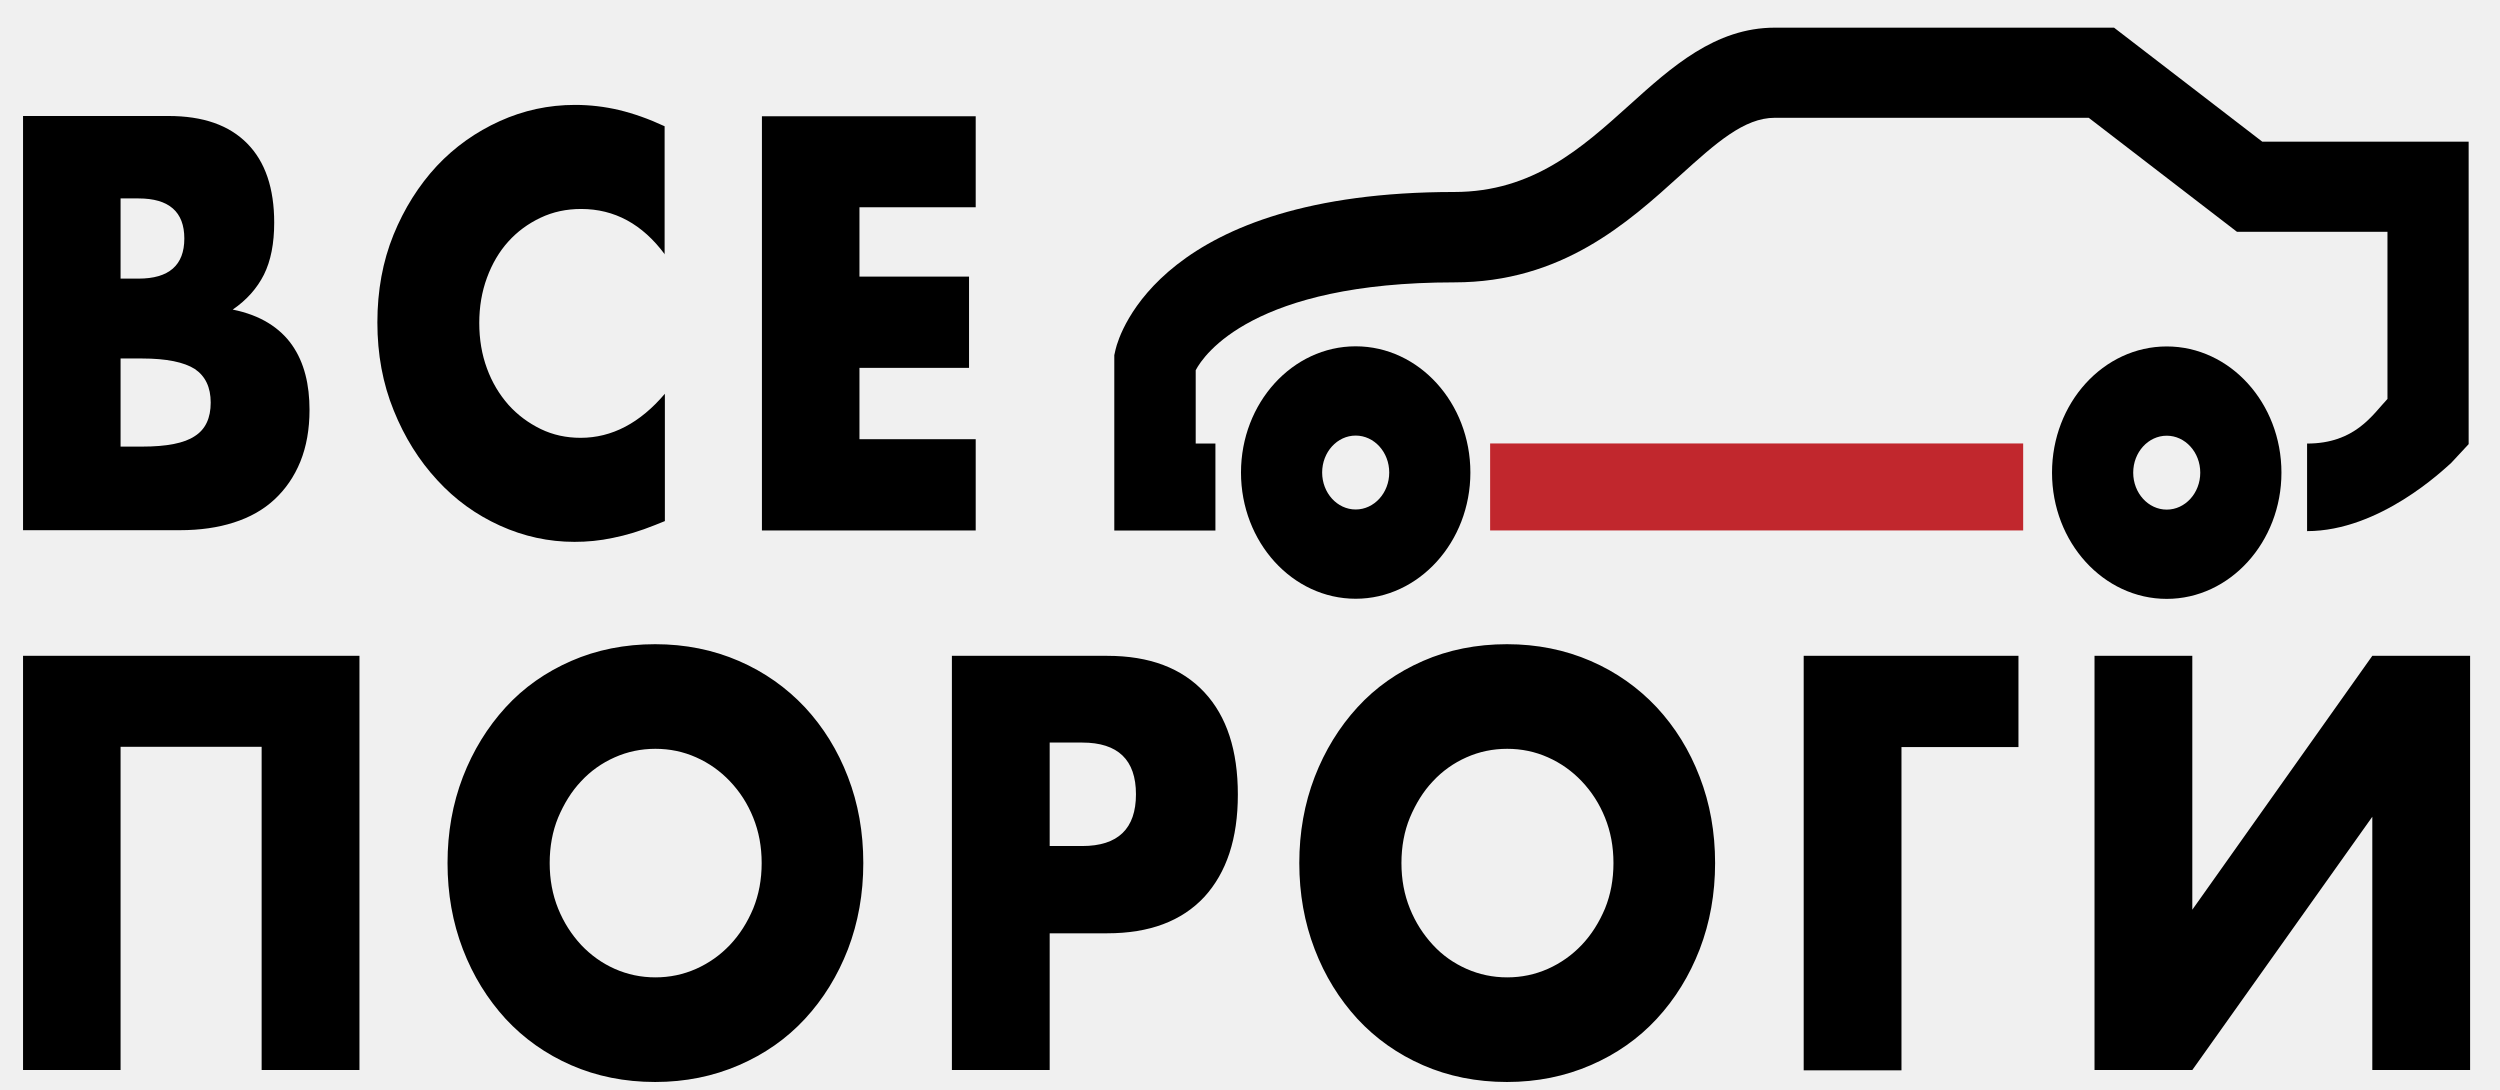
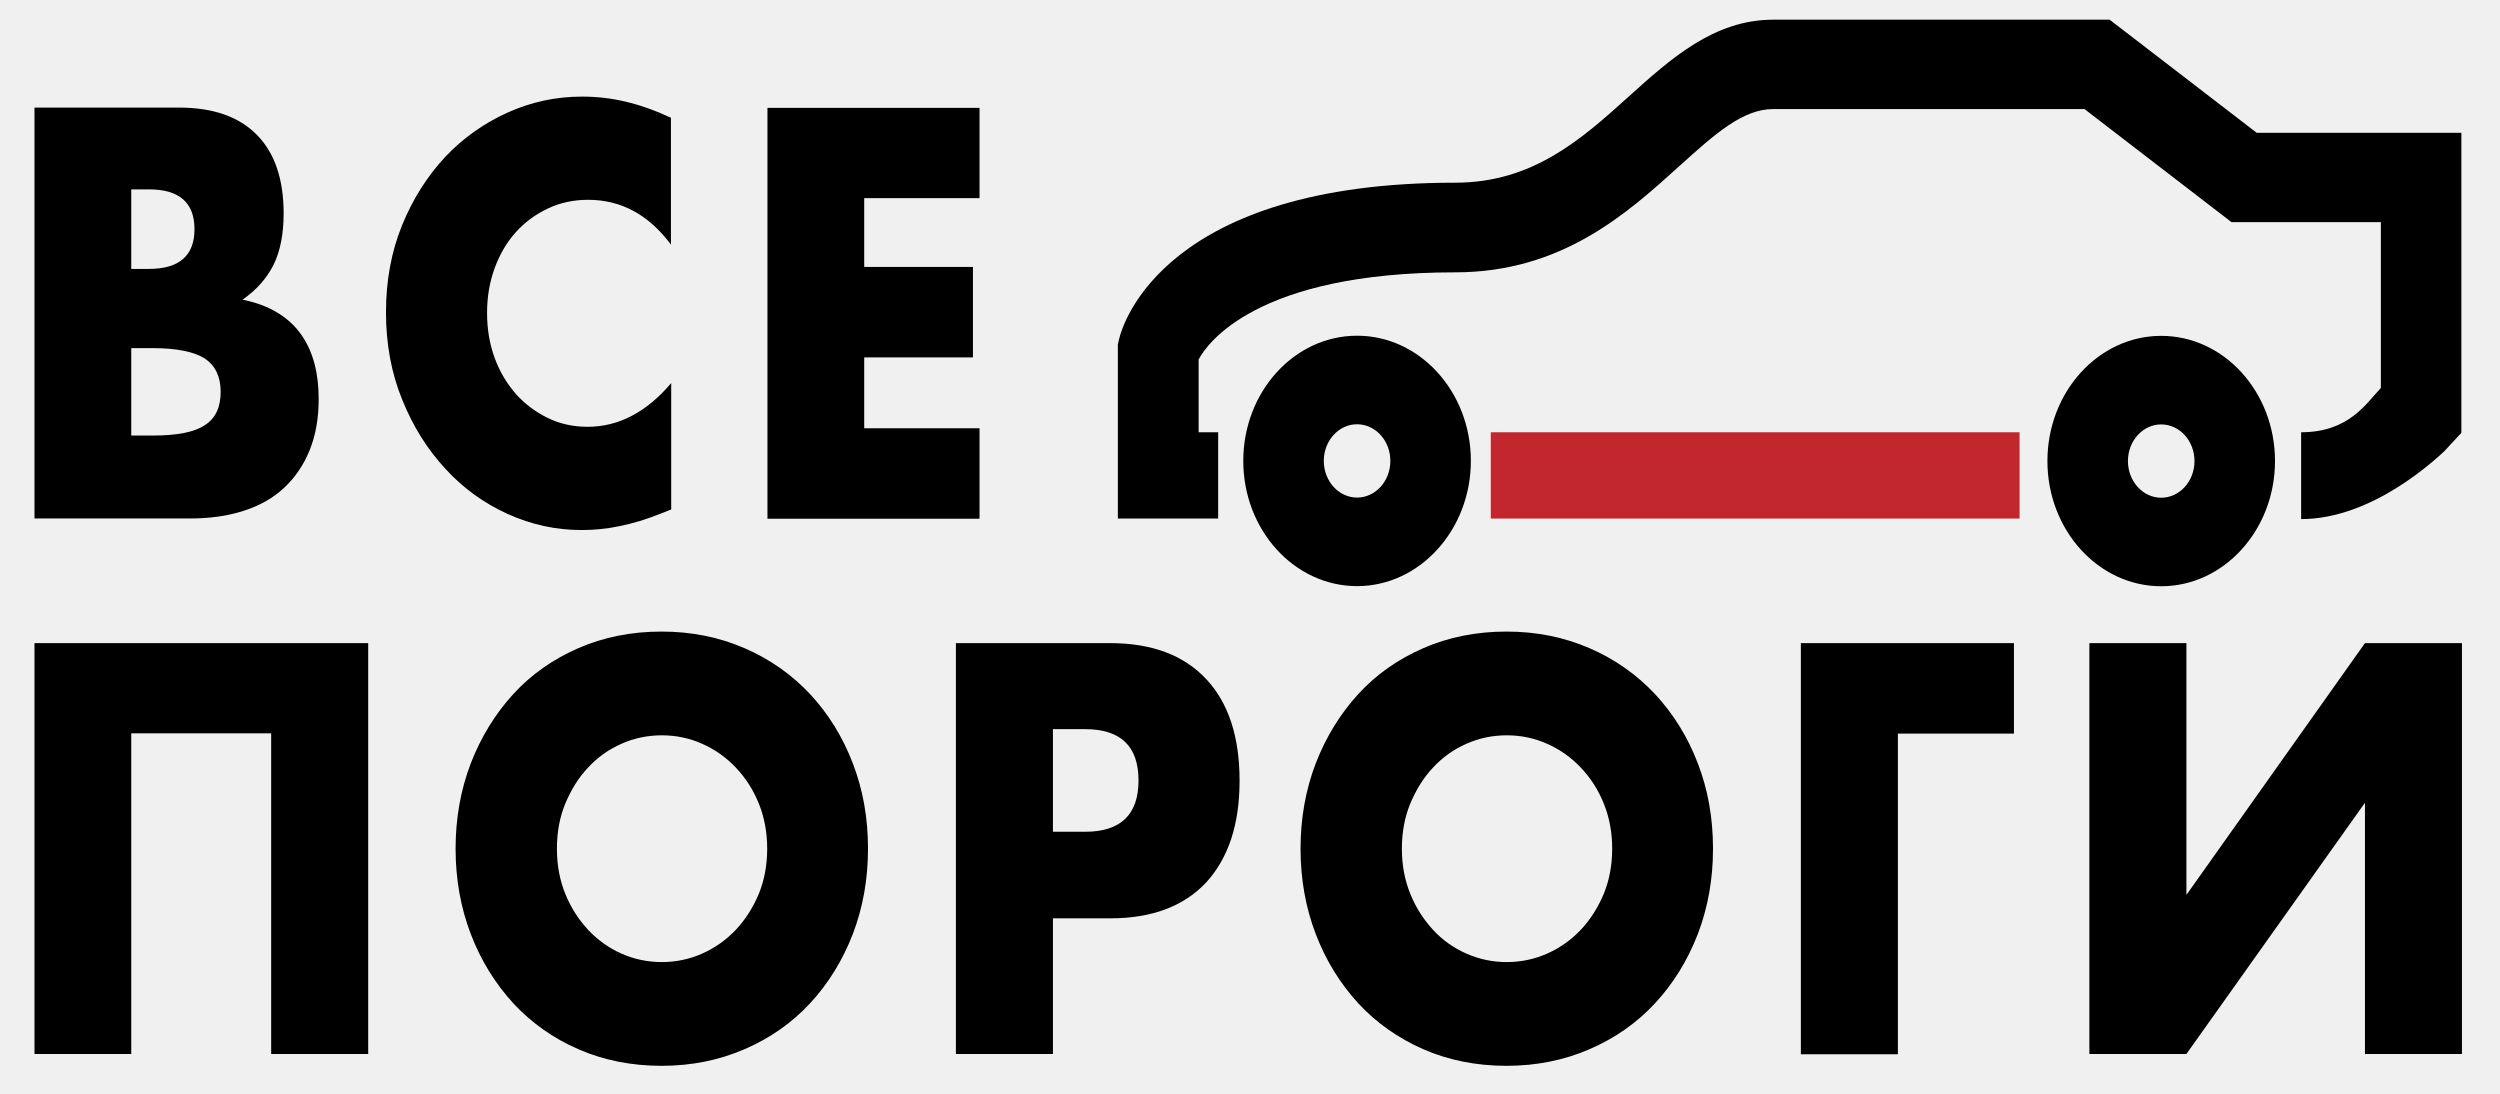
- <svg xmlns="http://www.w3.org/2000/svg" width="78" height="34" viewBox="0 0 78 34" fill="none">
-   <mask id="mask0_1519_148" style="mask-type:luminance" maskUnits="userSpaceOnUse" x="34" y="0" width="44" height="17">
-     <path d="M34.766 16.553V11.081L34.806 10.903C34.925 10.398 36.267 5.99 45.373 5.99C47.826 5.99 49.352 4.615 50.829 3.285C52.147 2.096 53.513 0.863 55.374 0.863H65.958L70.583 4.42H77.022V13.857L76.478 14.442C76.247 14.646 74.25 16.571 71.981 16.571V13.839C73.483 13.839 74.026 12.935 74.489 12.447V7.232H69.793L65.168 3.675H55.374C54.416 3.675 53.537 4.464 52.427 5.467C50.781 6.957 48.728 8.81 45.373 8.81C39.111 8.81 37.561 11.063 37.306 11.551V13.839H37.921V16.553H34.766Z" fill="white" />
+ <svg xmlns="http://www.w3.org/2000/svg" width="64" height="28" viewBox="0 0 64 28" fill="none">
+   <mask id="mask0_1936_422" style="mask-type:luminance" maskUnits="userSpaceOnUse" x="28" y="0" width="36" height="14">
+     <path d="M28.617 13.275V8.82L28.65 8.676C28.747 8.265 29.84 4.677 37.252 4.677C39.248 4.677 40.489 3.558 41.692 2.475C42.765 1.507 43.877 0.504 45.392 0.504H54.006L57.771 3.399H63.011V11.08L62.569 11.557C62.381 11.723 60.755 13.289 58.909 13.289V11.066C60.131 11.066 60.573 10.329 60.95 9.932V5.687H57.127L53.363 2.792H45.392C44.611 2.792 43.896 3.435 42.992 4.251C41.653 5.464 39.982 6.972 37.252 6.972C32.154 6.972 30.893 8.806 30.685 9.203V11.066H31.185V13.275H28.617Z" fill="white" />
  </mask>
-   <g mask="url(#mask0_1519_148)">
-     <mask id="mask1_1519_148" style="mask-type:luminance" maskUnits="userSpaceOnUse" x="-98" y="-631" width="274" height="763">
-       <path d="M175.271 -630.779H-97.883V131.763H175.271V-630.779Z" fill="white" />
+   <g mask="url(#mask0_1936_422)">
+     <mask id="mask1_1936_422" style="mask-type:luminance" maskUnits="userSpaceOnUse" x="-80" y="-514" width="223" height="622">
+       <path d="M142.989 -513.621H-79.344V107.049H142.989V-513.621Z" fill="white" />
    </mask>
-     <g mask="url(#mask1_1519_148)">
-       <path d="M80.249 -2.717H31.547V20.149H80.249V-2.717Z" fill="black" />
+     <g mask="url(#mask1_1936_422)">
+       <path d="M65.641 -2.41H26V16.201H65.641V-2.41Z" fill="black" />
    </g>
  </g>
-   <mask id="mask2_1519_148" style="mask-type:luminance" maskUnits="userSpaceOnUse" x="38" y="10" width="8" height="9">
-     <path d="M42.297 13.59C41.722 13.59 41.251 14.104 41.251 14.743C41.251 15.381 41.722 15.896 42.297 15.896C42.873 15.896 43.344 15.381 43.344 14.743C43.344 14.104 42.873 13.59 42.297 13.59ZM42.297 18.681C40.324 18.681 38.719 16.916 38.719 14.743C38.719 12.57 40.324 10.805 42.297 10.805C44.27 10.805 45.876 12.57 45.876 14.743C45.876 16.907 44.27 18.681 42.297 18.681Z" fill="white" />
+   <mask id="mask2_1936_422" style="mask-type:luminance" maskUnits="userSpaceOnUse" x="31" y="8" width="7" height="8">
+     <path d="M34.741 10.861C34.273 10.861 33.889 11.279 33.889 11.799C33.889 12.319 34.273 12.738 34.741 12.738C35.209 12.738 35.593 12.319 35.593 11.799C35.593 11.279 35.209 10.861 34.741 10.861ZM34.741 15.005C33.135 15.005 31.828 13.568 31.828 11.799C31.828 10.03 33.135 8.594 34.741 8.594C36.347 8.594 37.654 10.03 37.654 11.799C37.654 13.561 36.347 15.005 34.741 15.005Z" fill="white" />
  </mask>
-   <g mask="url(#mask2_1519_148)">
-     <mask id="mask3_1519_148" style="mask-type:luminance" maskUnits="userSpaceOnUse" x="-98" y="-631" width="274" height="763">
-       <path d="M175.255 -630.785H-97.898V131.757H175.255V-630.785Z" fill="white" />
+   <g mask="url(#mask2_1936_422)">
+     <mask id="mask3_1936_422" style="mask-type:luminance" maskUnits="userSpaceOnUse" x="-80" y="-514" width="223" height="622">
+       <path d="M142.973 -513.629H-79.359V107.041H142.973V-513.629Z" fill="white" />
    </mask>
-     <g mask="url(#mask3_1519_148)">
-       <path d="M49.096 7.227H35.5V22.26H49.096V7.227Z" fill="black" />
+     <g mask="url(#mask3_1936_422)">
+       <path d="M40.285 5.682H29.219V17.918H40.285V5.682Z" fill="black" />
    </g>
  </g>
-   <mask id="mask4_1519_148" style="mask-type:luminance" maskUnits="userSpaceOnUse" x="64" y="10" width="8" height="9">
-     <path d="M67.602 13.594C67.027 13.594 66.556 14.108 66.556 14.747C66.556 15.385 67.027 15.9 67.602 15.9C68.177 15.9 68.648 15.385 68.648 14.747C68.648 14.108 68.177 13.594 67.602 13.594ZM67.602 18.685C65.629 18.685 64.023 16.92 64.023 14.747C64.023 12.574 65.629 10.809 67.602 10.809C69.575 10.809 71.181 12.574 71.181 14.747C71.181 16.911 69.575 18.685 67.602 18.685Z" fill="white" />
+   <mask id="mask4_1936_422" style="mask-type:luminance" maskUnits="userSpaceOnUse" x="52" y="8" width="7" height="8">
+     <path d="M55.327 10.865C54.859 10.865 54.475 11.283 54.475 11.803C54.475 12.323 54.859 12.742 55.327 12.742C55.795 12.742 56.179 12.323 56.179 11.803C56.179 11.283 55.795 10.865 55.327 10.865ZM55.327 15.008C53.721 15.008 52.414 13.572 52.414 11.803C52.414 10.034 53.721 8.598 55.327 8.598C56.933 8.598 58.24 10.034 58.24 11.803C58.24 13.565 56.933 15.008 55.327 15.008Z" fill="white" />
  </mask>
-   <g mask="url(#mask4_1519_148)">
-     <mask id="mask5_1519_148" style="mask-type:luminance" maskUnits="userSpaceOnUse" x="-98" y="-631" width="274" height="763">
-       <path d="M175.294 -630.789H-97.859V131.753H175.294V-630.789Z" fill="white" />
+   <g mask="url(#mask4_1936_422)">
+     <mask id="mask5_1936_422" style="mask-type:luminance" maskUnits="userSpaceOnUse" x="-80" y="-514" width="223" height="622">
+       <path d="M142.989 -513.625H-79.344V107.045H142.989V-513.625Z" fill="white" />
    </mask>
-     <g mask="url(#mask5_1519_148)">
-       <path d="M74.408 7.225H60.812V22.259H74.408V7.225Z" fill="black" />
+     <g mask="url(#mask5_1936_422)">
+       <path d="M60.871 5.686H49.805V17.922H60.871V5.686Z" fill="black" />
    </g>
  </g>
-   <mask id="mask6_1519_148" style="mask-type:luminance" maskUnits="userSpaceOnUse" x="46" y="13" width="18" height="4">
-     <path d="M63.123 13.836H46.492V16.55H63.123V13.836Z" fill="white" />
+   <mask id="mask6_1936_422" style="mask-type:luminance" maskUnits="userSpaceOnUse" x="38" y="11" width="14" height="3">
+     <path d="M51.701 11.066H38.164V13.275H51.701V11.066Z" fill="white" />
  </mask>
-   <g mask="url(#mask6_1519_148)">
-     <mask id="mask7_1519_148" style="mask-type:luminance" maskUnits="userSpaceOnUse" x="-98" y="-631" width="274" height="763">
-       <path d="M175.263 -630.785H-97.891V131.757H175.263V-630.785Z" fill="white" />
+   <g mask="url(#mask6_1936_422)">
+     <mask id="mask7_1936_422" style="mask-type:luminance" maskUnits="userSpaceOnUse" x="-80" y="-514" width="223" height="622">
+       <path d="M142.981 -513.625H-79.352V107.045H142.981V-513.625Z" fill="white" />
    </mask>
-     <g mask="url(#mask7_1519_148)">
-       <path d="M66.343 10.254H43.266V20.126H66.343V10.254Z" fill="#C1272D" />
+     <g mask="url(#mask7_1936_422)">
+       <path d="M54.322 8.148H35.539V16.183H54.322V8.148Z" fill="#C1272D" />
    </g>
  </g>
-   <mask id="mask8_1519_148" style="mask-type:luminance" maskUnits="userSpaceOnUse" x="0" y="3" width="78" height="31">
-     <path d="M68.4 20.462V28.383L74.016 20.462H77.067V33.385H74.016V25.483L68.4 33.385H65.349V20.462H68.4ZM56.275 33.385V20.462H62.976V23.309H59.326V33.394H56.275V33.385ZM40.538 26.928C40.538 25.97 40.698 25.075 41.018 24.241C41.337 23.416 41.784 22.689 42.352 22.068C42.919 21.447 43.606 20.968 44.397 20.622C45.187 20.276 46.066 20.099 47.017 20.099C47.959 20.099 48.83 20.276 49.629 20.622C50.427 20.968 51.114 21.456 51.689 22.068C52.264 22.689 52.712 23.407 53.031 24.241C53.351 25.066 53.511 25.962 53.511 26.928C53.511 27.886 53.351 28.782 53.031 29.616C52.712 30.441 52.264 31.168 51.689 31.789C51.114 32.41 50.427 32.889 49.629 33.234C48.83 33.58 47.959 33.758 47.017 33.758C46.066 33.758 45.187 33.58 44.397 33.234C43.606 32.889 42.919 32.401 42.352 31.789C41.784 31.168 41.337 30.449 41.018 29.616C40.698 28.782 40.538 27.886 40.538 26.928ZM43.725 26.928C43.725 27.443 43.813 27.913 43.989 28.347C44.165 28.782 44.404 29.154 44.708 29.483C45.011 29.811 45.355 30.05 45.754 30.228C46.154 30.405 46.577 30.494 47.025 30.494C47.472 30.494 47.895 30.405 48.295 30.228C48.694 30.05 49.045 29.802 49.349 29.483C49.653 29.163 49.892 28.782 50.076 28.347C50.252 27.913 50.34 27.443 50.34 26.928C50.34 26.414 50.252 25.944 50.076 25.509C49.9 25.075 49.66 24.702 49.349 24.374C49.045 24.055 48.694 23.806 48.295 23.629C47.895 23.451 47.472 23.363 47.025 23.363C46.577 23.363 46.154 23.451 45.754 23.629C45.355 23.806 45.004 24.055 44.708 24.374C44.404 24.693 44.173 25.075 43.989 25.509C43.813 25.935 43.725 26.414 43.725 26.928ZM32.75 33.385H29.699V20.462H34.547C35.865 20.462 36.872 20.844 37.575 21.598C38.278 22.352 38.621 23.416 38.621 24.791C38.621 26.166 38.27 27.221 37.575 27.984C36.872 28.738 35.865 29.119 34.547 29.119H32.75V33.385ZM32.75 26.396H33.765C34.883 26.396 35.442 25.855 35.442 24.782C35.442 23.709 34.883 23.168 33.765 23.168H32.75V26.396ZM13.963 26.928C13.963 25.97 14.122 25.075 14.442 24.241C14.761 23.416 15.209 22.689 15.776 22.068C16.343 21.447 17.03 20.968 17.821 20.622C18.612 20.276 19.49 20.099 20.441 20.099C21.383 20.099 22.254 20.276 23.053 20.622C23.852 20.968 24.539 21.456 25.114 22.068C25.689 22.689 26.136 23.407 26.456 24.241C26.775 25.066 26.935 25.962 26.935 26.928C26.935 27.886 26.775 28.782 26.456 29.616C26.136 30.441 25.689 31.168 25.114 31.789C24.539 32.41 23.852 32.889 23.053 33.234C22.254 33.58 21.383 33.758 20.441 33.758C19.49 33.758 18.612 33.58 17.821 33.234C17.03 32.889 16.343 32.401 15.776 31.789C15.209 31.168 14.761 30.449 14.442 29.616C14.122 28.782 13.963 27.886 13.963 26.928ZM17.15 26.928C17.15 27.443 17.238 27.913 17.413 28.347C17.589 28.782 17.829 29.154 18.132 29.483C18.436 29.802 18.779 30.05 19.179 30.228C19.578 30.405 20.002 30.494 20.449 30.494C20.896 30.494 21.32 30.405 21.719 30.228C22.118 30.05 22.47 29.802 22.773 29.483C23.077 29.163 23.317 28.782 23.5 28.347C23.676 27.913 23.764 27.443 23.764 26.928C23.764 26.414 23.676 25.944 23.5 25.509C23.325 25.075 23.085 24.702 22.773 24.374C22.47 24.055 22.118 23.806 21.719 23.629C21.32 23.451 20.896 23.363 20.449 23.363C20.002 23.363 19.578 23.451 19.179 23.629C18.779 23.806 18.428 24.055 18.132 24.374C17.829 24.693 17.597 25.075 17.413 25.509C17.238 25.935 17.15 26.414 17.15 26.928ZM11.215 33.385H8.163V23.301H3.762V33.385H0.719V20.462H11.215V33.385ZM30.442 6.466H26.815V8.631H30.234V11.478H26.815V13.704H30.442V16.551H23.772V3.628H30.442V6.466ZM20.744 7.939C20.041 6.99 19.171 6.52 18.132 6.52C17.677 6.52 17.254 6.608 16.862 6.795C16.471 6.981 16.135 7.229 15.856 7.54C15.576 7.85 15.352 8.231 15.193 8.666C15.033 9.101 14.953 9.571 14.953 10.076C14.953 10.591 15.033 11.061 15.193 11.495C15.352 11.93 15.576 12.303 15.864 12.631C16.151 12.95 16.487 13.198 16.87 13.385C17.254 13.571 17.669 13.66 18.116 13.66C19.091 13.66 19.97 13.198 20.744 12.285V16.258L20.433 16.383C19.97 16.569 19.53 16.702 19.123 16.782C18.715 16.87 18.316 16.906 17.925 16.906C17.118 16.906 16.343 16.737 15.6 16.4C14.857 16.063 14.202 15.593 13.643 14.981C13.076 14.369 12.621 13.642 12.285 12.808C11.942 11.966 11.774 11.052 11.774 10.059C11.774 9.065 11.942 8.152 12.277 7.327C12.613 6.502 13.068 5.783 13.627 5.18C14.194 4.577 14.849 4.116 15.592 3.779C16.335 3.442 17.118 3.273 17.941 3.273C18.404 3.273 18.867 3.327 19.314 3.433C19.762 3.54 20.241 3.708 20.736 3.939V7.939H20.744ZM0.719 3.619H5.256C6.334 3.619 7.149 3.903 7.716 4.48C8.275 5.047 8.555 5.872 8.555 6.945C8.555 7.593 8.451 8.134 8.235 8.569C8.02 8.994 7.7 9.358 7.261 9.659C7.7 9.748 8.068 9.89 8.371 10.076C8.675 10.263 8.922 10.493 9.114 10.768C9.306 11.043 9.442 11.354 9.529 11.691C9.617 12.028 9.657 12.4 9.657 12.79C9.657 13.393 9.561 13.934 9.37 14.405C9.178 14.875 8.906 15.265 8.563 15.584C8.219 15.904 7.796 16.143 7.293 16.303C6.798 16.462 6.238 16.542 5.615 16.542H0.719V3.619ZM3.762 8.693H4.321C5.272 8.693 5.751 8.276 5.751 7.442C5.751 6.608 5.272 6.191 4.321 6.191H3.762V8.693ZM3.762 13.934H4.433C5.2 13.934 5.751 13.828 6.079 13.606C6.414 13.393 6.574 13.039 6.574 12.56C6.574 12.081 6.406 11.735 6.079 11.513C5.743 11.3 5.2 11.185 4.433 11.185H3.762V13.934Z" fill="white" />
+   <mask id="mask8_1936_422" style="mask-type:luminance" maskUnits="userSpaceOnUse" x="0" y="2" width="64" height="26">
+     <path d="M55.972 16.464V22.91L60.543 16.464H63.026V26.982H60.543V20.55L55.972 26.982H53.488V16.464H55.972ZM46.102 26.982V16.464H51.557V18.781H48.586V26.989H46.102V26.982ZM33.294 21.727C33.294 20.947 33.424 20.218 33.684 19.539C33.944 18.868 34.308 18.276 34.77 17.77C35.231 17.265 35.791 16.875 36.434 16.594C37.078 16.312 37.793 16.168 38.567 16.168C39.334 16.168 40.043 16.312 40.693 16.594C41.343 16.875 41.902 17.272 42.37 17.77C42.838 18.276 43.203 18.86 43.463 19.539C43.723 20.21 43.853 20.94 43.853 21.727C43.853 22.506 43.723 23.235 43.463 23.914C43.203 24.585 42.838 25.177 42.37 25.683C41.902 26.188 41.343 26.578 40.693 26.859C40.043 27.141 39.334 27.285 38.567 27.285C37.793 27.285 37.078 27.141 36.434 26.859C35.791 26.578 35.231 26.181 34.77 25.683C34.308 25.177 33.944 24.593 33.684 23.914C33.424 23.235 33.294 22.506 33.294 21.727ZM35.888 21.727C35.888 22.145 35.96 22.528 36.103 22.882C36.246 23.235 36.441 23.538 36.688 23.806C36.935 24.073 37.214 24.268 37.539 24.412C37.865 24.556 38.209 24.629 38.573 24.629C38.937 24.629 39.282 24.556 39.607 24.412C39.932 24.268 40.218 24.066 40.465 23.806C40.712 23.546 40.907 23.235 41.057 22.882C41.2 22.528 41.272 22.145 41.272 21.727C41.272 21.308 41.2 20.925 41.057 20.571C40.914 20.218 40.719 19.914 40.465 19.647C40.218 19.387 39.932 19.185 39.607 19.041C39.282 18.896 38.937 18.824 38.573 18.824C38.209 18.824 37.865 18.896 37.539 19.041C37.214 19.185 36.928 19.387 36.688 19.647C36.441 19.907 36.252 20.218 36.103 20.571C35.96 20.918 35.888 21.308 35.888 21.727ZM26.955 26.982H24.471V16.464H28.418C29.49 16.464 30.31 16.774 30.882 17.388C31.454 18.001 31.733 18.868 31.733 19.987C31.733 21.106 31.447 21.965 30.882 22.586C30.31 23.199 29.49 23.51 28.418 23.51H26.955V26.982ZM26.955 21.293H27.78C28.691 21.293 29.146 20.853 29.146 19.979C29.146 19.106 28.691 18.666 27.78 18.666H26.955V21.293ZM11.663 21.727C11.663 20.947 11.793 20.218 12.053 19.539C12.313 18.868 12.677 18.276 13.139 17.77C13.6 17.265 14.159 16.875 14.803 16.594C15.447 16.312 16.162 16.168 16.936 16.168C17.703 16.168 18.412 16.312 19.062 16.594C19.712 16.875 20.271 17.272 20.739 17.77C21.207 18.276 21.571 18.86 21.831 19.539C22.091 20.21 22.221 20.94 22.221 21.727C22.221 22.506 22.091 23.235 21.831 23.914C21.571 24.585 21.207 25.177 20.739 25.683C20.271 26.188 19.712 26.578 19.062 26.859C18.412 27.141 17.703 27.285 16.936 27.285C16.162 27.285 15.447 27.141 14.803 26.859C14.159 26.578 13.6 26.181 13.139 25.683C12.677 25.177 12.313 24.593 12.053 23.914C11.793 23.235 11.663 22.506 11.663 21.727ZM14.257 21.727C14.257 22.145 14.328 22.528 14.471 22.882C14.614 23.235 14.809 23.538 15.057 23.806C15.304 24.066 15.583 24.268 15.908 24.412C16.233 24.556 16.578 24.629 16.942 24.629C17.306 24.629 17.651 24.556 17.976 24.412C18.301 24.268 18.587 24.066 18.834 23.806C19.081 23.546 19.276 23.235 19.426 22.882C19.569 22.528 19.64 22.145 19.64 21.727C19.64 21.308 19.569 20.925 19.426 20.571C19.283 20.218 19.088 19.914 18.834 19.647C18.587 19.387 18.301 19.185 17.976 19.041C17.651 18.896 17.306 18.824 16.942 18.824C16.578 18.824 16.233 18.896 15.908 19.041C15.583 19.185 15.297 19.387 15.057 19.647C14.809 19.907 14.621 20.218 14.471 20.571C14.328 20.918 14.257 21.308 14.257 21.727ZM9.426 26.982H6.942V18.774H3.36V26.982H0.883V16.464H9.426V26.982ZM25.076 5.072H22.124V6.833H24.907V9.15H22.124V10.963H25.076V13.28H19.647V2.761H25.076V5.072ZM17.183 6.27C16.61 5.498 15.902 5.115 15.057 5.115C14.686 5.115 14.341 5.187 14.023 5.339C13.704 5.49 13.431 5.692 13.204 5.945C12.976 6.198 12.794 6.508 12.664 6.862C12.534 7.216 12.469 7.598 12.469 8.01C12.469 8.429 12.534 8.811 12.664 9.165C12.794 9.519 12.976 9.822 13.21 10.089C13.444 10.349 13.717 10.551 14.029 10.703C14.341 10.854 14.68 10.926 15.044 10.926C15.837 10.926 16.552 10.551 17.183 9.807V13.042L16.929 13.143C16.552 13.294 16.194 13.403 15.863 13.468C15.531 13.54 15.206 13.569 14.887 13.569C14.231 13.569 13.6 13.431 12.995 13.157C12.391 12.883 11.858 12.5 11.403 12.002C10.941 11.504 10.57 10.912 10.297 10.233C10.018 9.548 9.881 8.804 9.881 7.995C9.881 7.187 10.018 6.443 10.291 5.772C10.564 5.1 10.934 4.516 11.39 4.025C11.851 3.534 12.384 3.159 12.989 2.884C13.594 2.61 14.231 2.473 14.9 2.473C15.278 2.473 15.655 2.516 16.019 2.603C16.383 2.689 16.773 2.826 17.176 3.014V6.27H17.183ZM0.883 2.754H4.576C5.454 2.754 6.117 2.985 6.578 3.454C7.033 3.917 7.261 4.588 7.261 5.461C7.261 5.988 7.176 6.429 7.001 6.783C6.825 7.129 6.565 7.425 6.208 7.671C6.565 7.743 6.864 7.858 7.111 8.01C7.359 8.161 7.56 8.349 7.716 8.573C7.872 8.797 7.983 9.049 8.054 9.324C8.126 9.598 8.158 9.901 8.158 10.219C8.158 10.71 8.08 11.15 7.924 11.533C7.768 11.915 7.547 12.233 7.268 12.493C6.988 12.753 6.643 12.948 6.234 13.078C5.831 13.208 5.376 13.273 4.868 13.273H0.883V2.754ZM3.36 6.884H3.815C4.589 6.884 4.979 6.544 4.979 5.866C4.979 5.187 4.589 4.848 3.815 4.848H3.36V6.884ZM3.36 11.15H3.906C4.53 11.15 4.979 11.064 5.245 10.883C5.519 10.71 5.649 10.421 5.649 10.031C5.649 9.641 5.512 9.36 5.245 9.179C4.972 9.006 4.53 8.912 3.906 8.912H3.36V11.15Z" fill="white" />
  </mask>
-   <g mask="url(#mask8_1519_148)">
-     <mask id="mask9_1519_148" style="mask-type:luminance" maskUnits="userSpaceOnUse" x="-98" y="-631" width="274" height="763">
-       <path d="M175.286 -630.791H-97.867V131.751H175.286V-630.791Z" fill="white" />
+   <g mask="url(#mask8_1936_422)">
+     <mask id="mask9_1936_422" style="mask-type:luminance" maskUnits="userSpaceOnUse" x="-80" y="-514" width="223" height="622">
+       <path d="M142.989 -513.625H-79.344V107.045H142.989V-513.625Z" fill="white" />
    </mask>
-     <g mask="url(#mask9_1519_148)">
-       <path d="M80.271 -0.316H-2.516V37.325H80.271V-0.316Z" fill="black" />
+     <g mask="url(#mask9_1936_422)">
+       <path d="M65.642 -0.449H-1.742V30.189H65.642V-0.449Z" fill="black" />
    </g>
  </g>
</svg>
